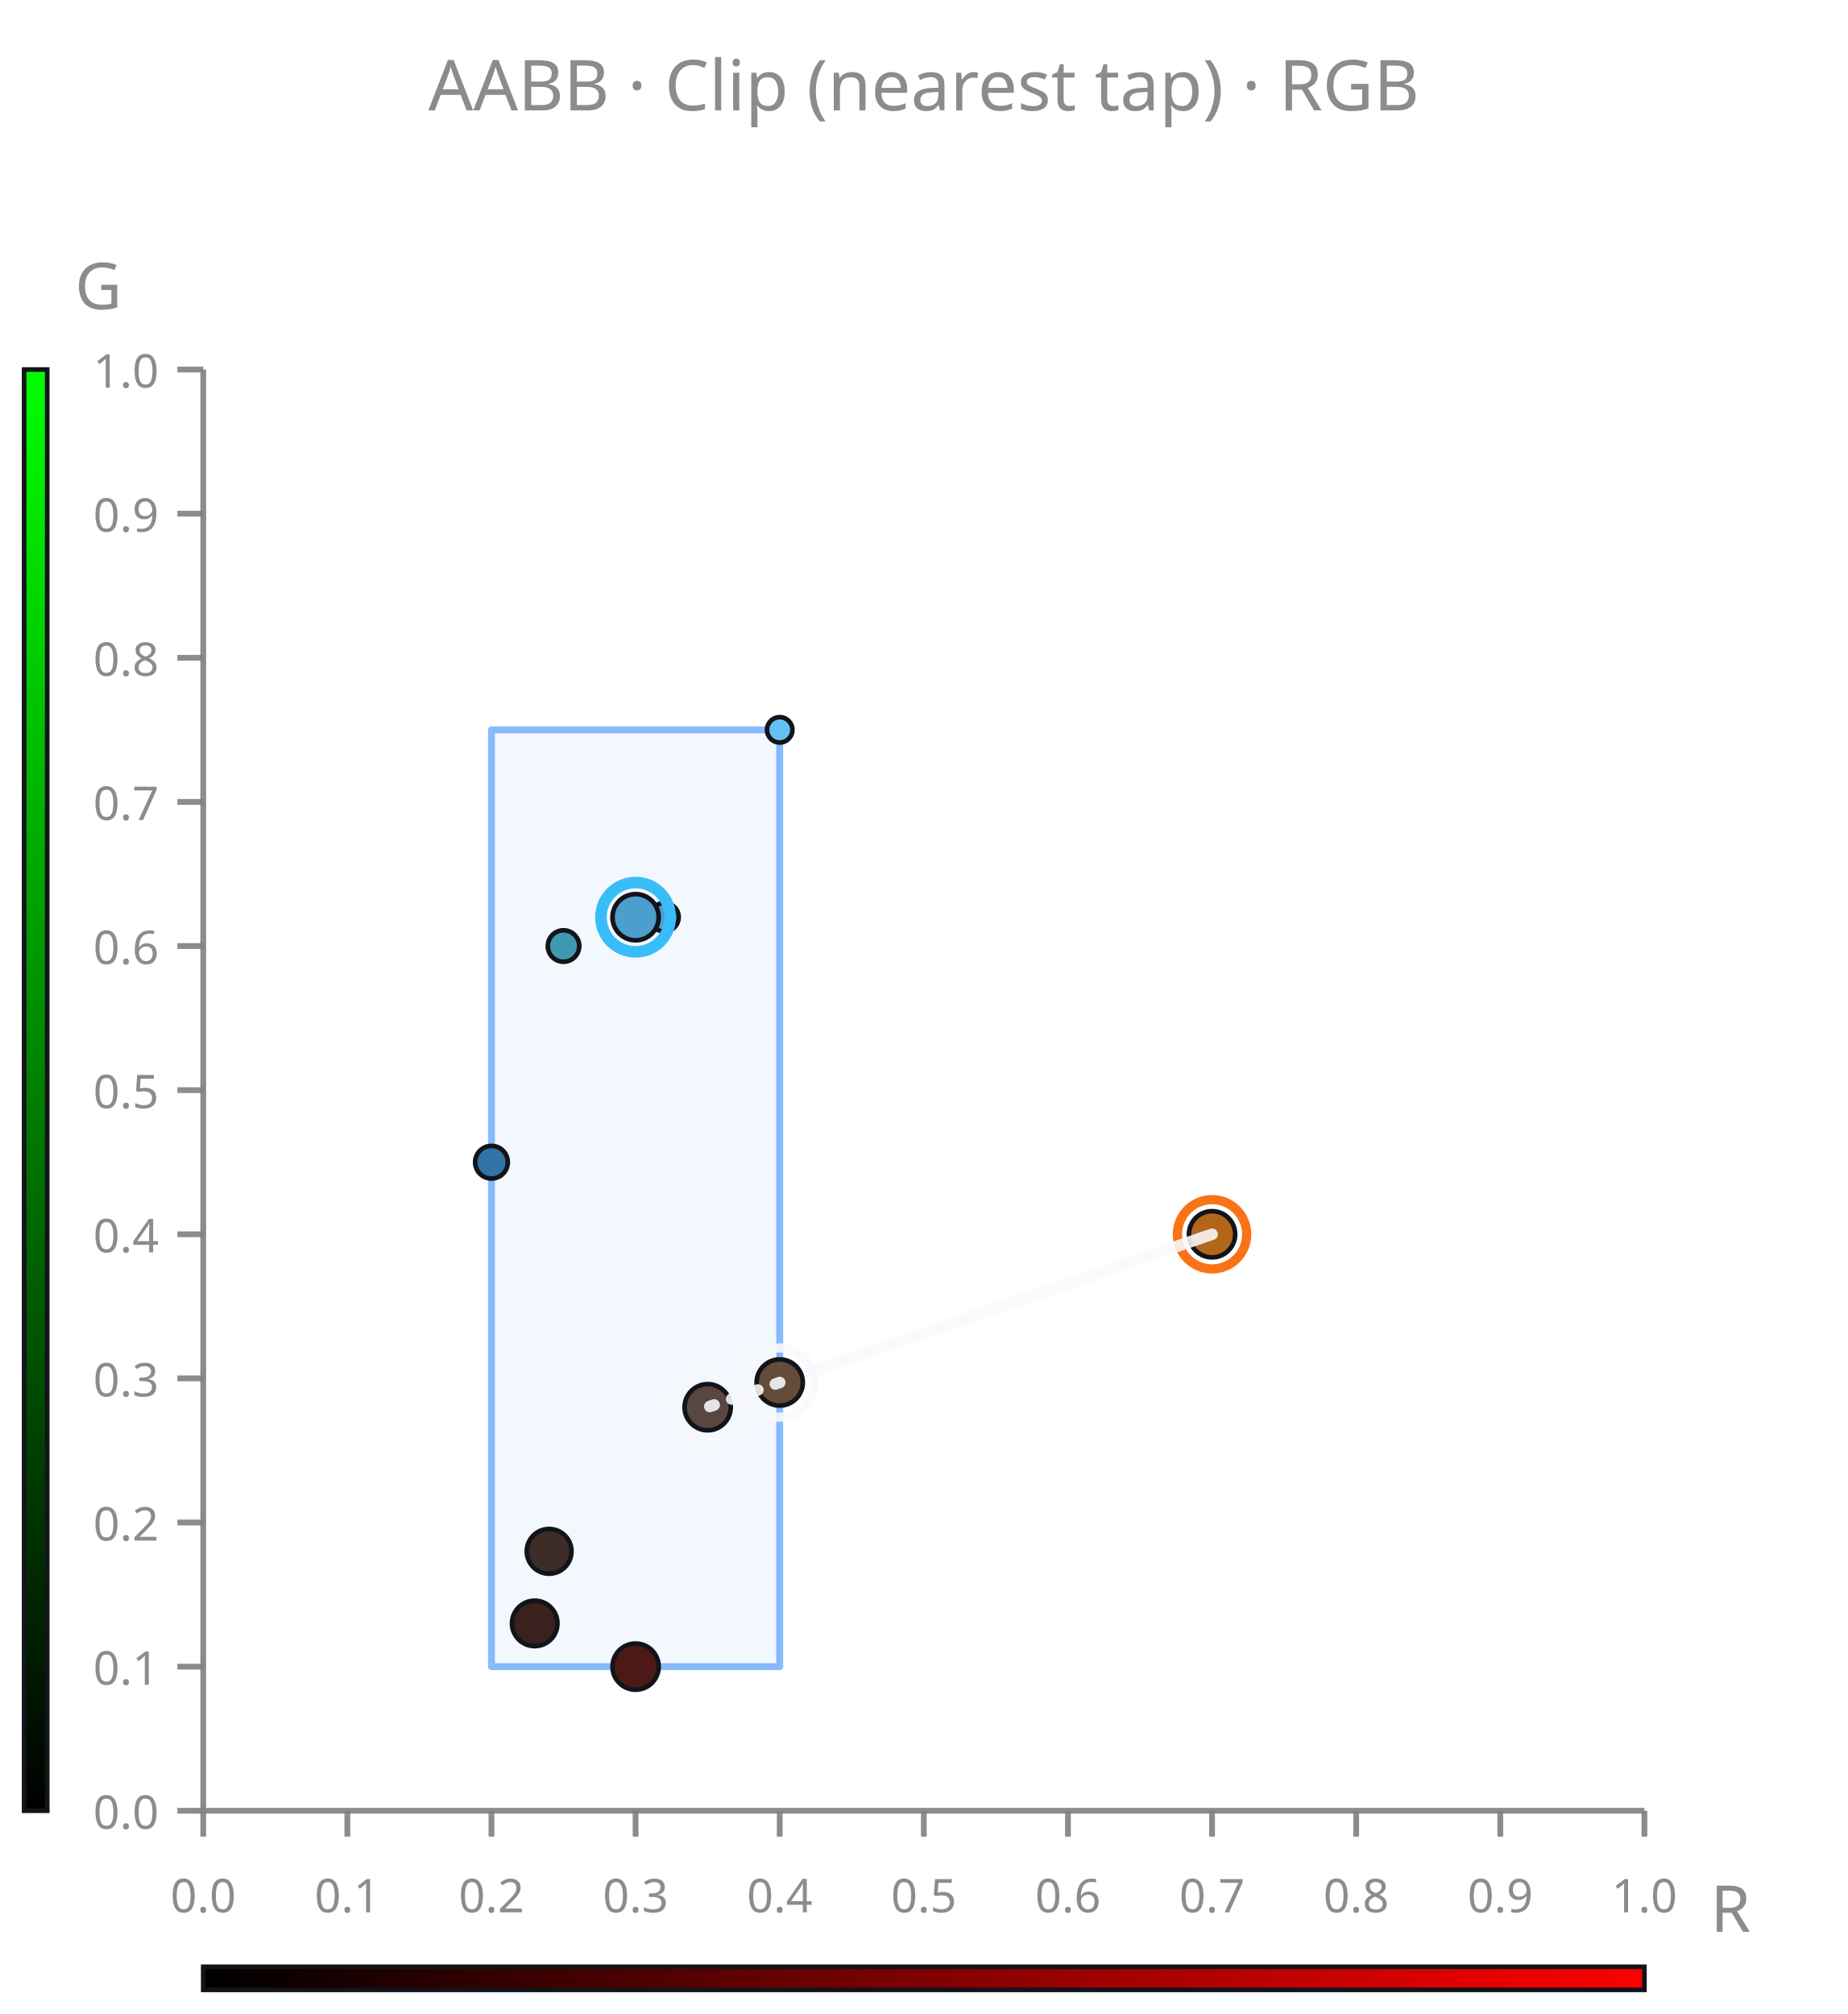
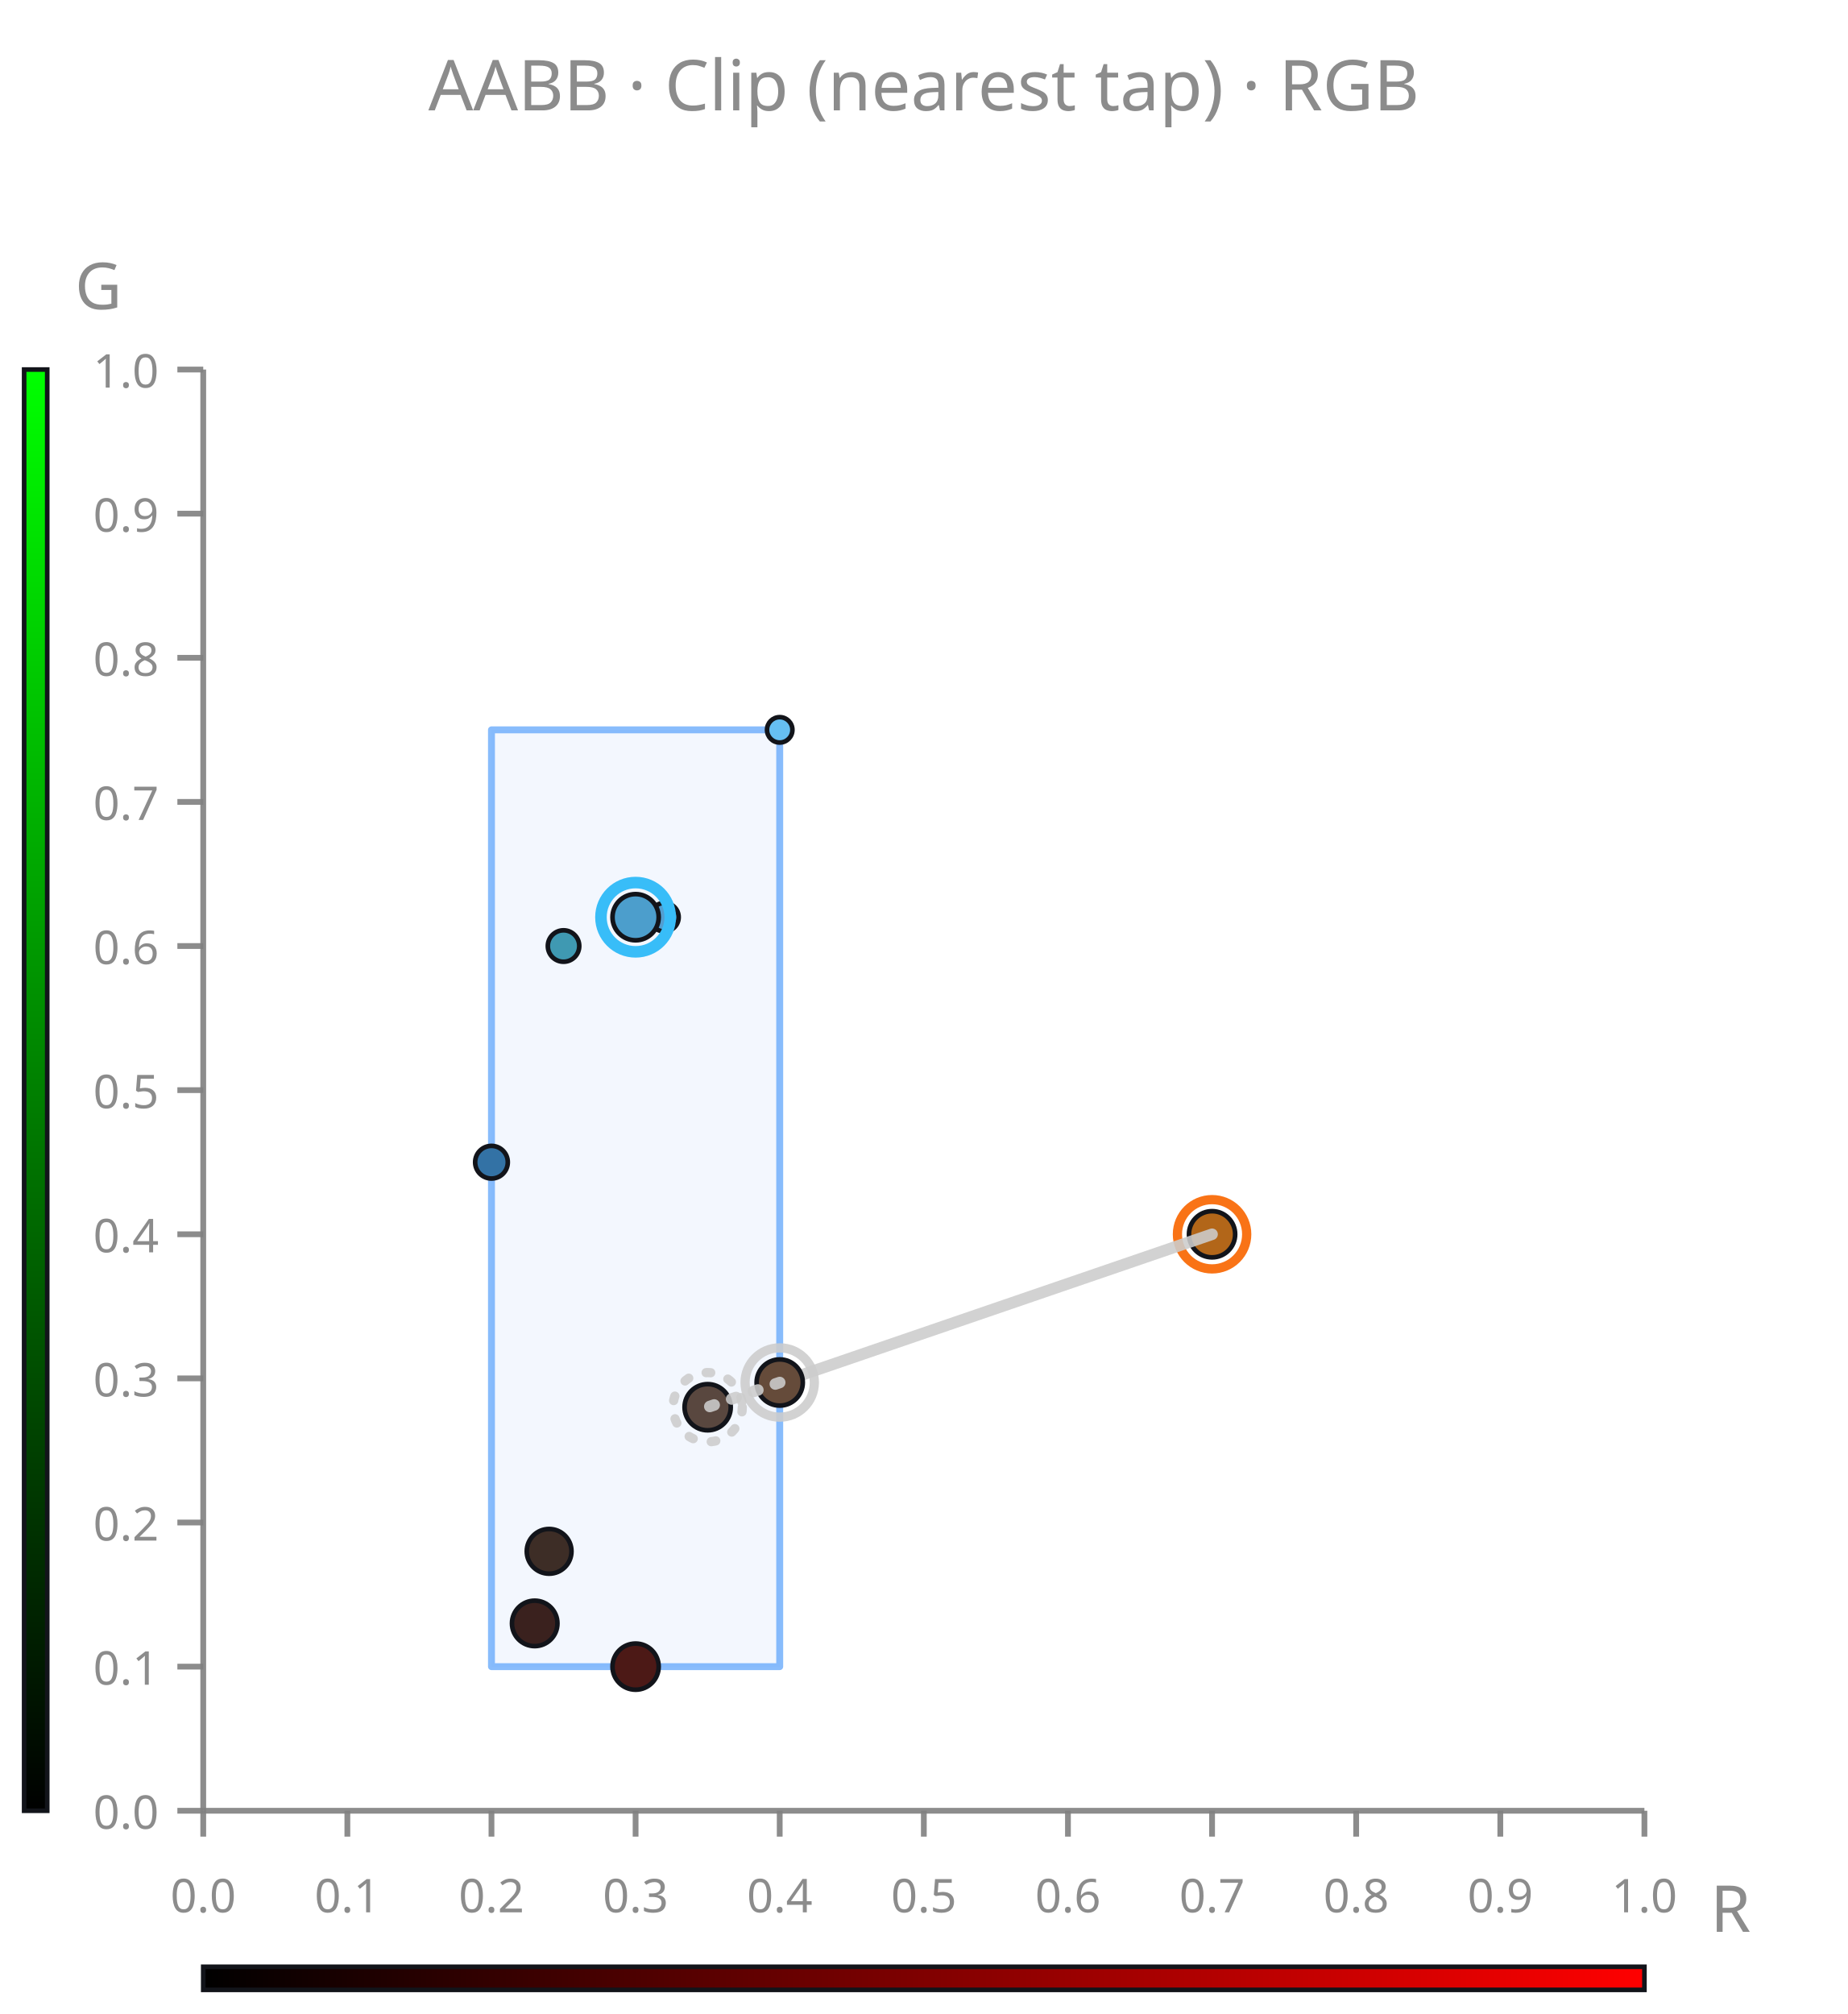
<svg xmlns="http://www.w3.org/2000/svg" baseProfile="full" height="436.0px" version="1.1" viewBox="0,0,400.0,436.0" width="400.0px">
  <defs>
    <linearGradient gradientUnits="userSpaceOnUse" id="plotGradY_2_0_1" x1="7.724" x2="7.724" y1="80" y2="392.0">
      <stop offset="0" stop-color="rgb(0,255,0)" />
      <stop offset="1" stop-color="rgb(0,0,0)" />
    </linearGradient>
    <linearGradient gradientUnits="userSpaceOnUse" id="plotGradX_2_0_1" x1="44.0" x2="356" y1="428.276" y2="428.276">
      <stop offset="0" stop-color="rgb(0,0,0)" />
      <stop offset="1" stop-color="rgb(255,0,0)" />
    </linearGradient>
  </defs>
  <g class="layer_bg" />
  <g class="layer_boundary">
    <polygon fill="rgba(59,130,246,0.06)" points="106.4,360.8 168.8,360.8 168.8,158 106.4,158" stroke="rgba(96,165,250,0.75)" stroke-linejoin="round" stroke-width="1.5" />
  </g>
  <g class="layer_axes">
    <line fill="none" stroke="rgba(128,128,128,0.9)" stroke-width="1.25" x1="44.0" x2="356" y1="392.0" y2="392.0" />
    <line fill="none" stroke="rgba(128,128,128,0.9)" stroke-width="1.25" x1="44.0" x2="44.0" y1="392.0" y2="80" />
    <line fill="none" stroke="rgba(128,128,128,0.9)" stroke-width="1.25" x1="44.0" x2="44.0" y1="392.0" y2="397.6" />
    <text dominant-baseline="hanging" fill="rgba(128,128,128,0.9)" font-family="sans-serif" font-size="10.08" text-anchor="middle" x="44.0" y="406.168">0.0</text>
    <line fill="none" stroke="rgba(128,128,128,0.9)" stroke-width="1.25" x1="75.2" x2="75.2" y1="392.0" y2="397.6" />
    <text dominant-baseline="hanging" fill="rgba(128,128,128,0.9)" font-family="sans-serif" font-size="10.08" text-anchor="middle" x="75.2" y="406.168">0.1</text>
    <line fill="none" stroke="rgba(128,128,128,0.9)" stroke-width="1.25" x1="106.4" x2="106.4" y1="392.0" y2="397.6" />
    <text dominant-baseline="hanging" fill="rgba(128,128,128,0.9)" font-family="sans-serif" font-size="10.08" text-anchor="middle" x="106.4" y="406.168">0.2</text>
    <line fill="none" stroke="rgba(128,128,128,0.9)" stroke-width="1.25" x1="137.6" x2="137.6" y1="392.0" y2="397.6" />
    <text dominant-baseline="hanging" fill="rgba(128,128,128,0.9)" font-family="sans-serif" font-size="10.08" text-anchor="middle" x="137.6" y="406.168">0.3</text>
    <line fill="none" stroke="rgba(128,128,128,0.9)" stroke-width="1.25" x1="168.8" x2="168.8" y1="392.0" y2="397.6" />
    <text dominant-baseline="hanging" fill="rgba(128,128,128,0.9)" font-family="sans-serif" font-size="10.08" text-anchor="middle" x="168.8" y="406.168">0.4</text>
    <line fill="none" stroke="rgba(128,128,128,0.9)" stroke-width="1.25" x1="200" x2="200" y1="392.0" y2="397.6" />
    <text dominant-baseline="hanging" fill="rgba(128,128,128,0.9)" font-family="sans-serif" font-size="10.08" text-anchor="middle" x="200" y="406.168">0.5</text>
    <line fill="none" stroke="rgba(128,128,128,0.9)" stroke-width="1.25" x1="231.2" x2="231.2" y1="392.0" y2="397.6" />
    <text dominant-baseline="hanging" fill="rgba(128,128,128,0.9)" font-family="sans-serif" font-size="10.08" text-anchor="middle" x="231.2" y="406.168">0.6</text>
    <line fill="none" stroke="rgba(128,128,128,0.9)" stroke-width="1.25" x1="262.4" x2="262.4" y1="392.0" y2="397.6" />
    <text dominant-baseline="hanging" fill="rgba(128,128,128,0.9)" font-family="sans-serif" font-size="10.08" text-anchor="middle" x="262.4" y="406.168">0.7</text>
    <line fill="none" stroke="rgba(128,128,128,0.9)" stroke-width="1.25" x1="293.6" x2="293.6" y1="392.0" y2="397.6" />
    <text dominant-baseline="hanging" fill="rgba(128,128,128,0.9)" font-family="sans-serif" font-size="10.08" text-anchor="middle" x="293.6" y="406.168">0.8</text>
    <line fill="none" stroke="rgba(128,128,128,0.9)" stroke-width="1.25" x1="324.8" x2="324.8" y1="392.0" y2="397.6" />
    <text dominant-baseline="hanging" fill="rgba(128,128,128,0.9)" font-family="sans-serif" font-size="10.08" text-anchor="middle" x="324.8" y="406.168">0.9</text>
    <line fill="none" stroke="rgba(128,128,128,0.9)" stroke-width="1.25" x1="356" x2="356" y1="392.0" y2="397.6" />
    <text dominant-baseline="hanging" fill="rgba(128,128,128,0.9)" font-family="sans-serif" font-size="10.08" text-anchor="middle" x="356" y="406.168">1.0</text>
    <line fill="none" stroke="rgba(128,128,128,0.9)" stroke-width="1.25" x1="44.0" x2="38.4" y1="392.0" y2="392.0" />
    <text dominant-baseline="central" fill="rgba(128,128,128,0.9)" font-family="sans-serif" font-size="10.08" text-anchor="end" x="34.4" y="392.0">0.0</text>
    <line fill="none" stroke="rgba(128,128,128,0.9)" stroke-width="1.25" x1="44.0" x2="38.4" y1="360.8" y2="360.8" />
    <text dominant-baseline="central" fill="rgba(128,128,128,0.9)" font-family="sans-serif" font-size="10.08" text-anchor="end" x="34.4" y="360.8">0.1</text>
    <line fill="none" stroke="rgba(128,128,128,0.9)" stroke-width="1.25" x1="44.0" x2="38.4" y1="329.6" y2="329.6" />
    <text dominant-baseline="central" fill="rgba(128,128,128,0.9)" font-family="sans-serif" font-size="10.08" text-anchor="end" x="34.4" y="329.6">0.2</text>
    <line fill="none" stroke="rgba(128,128,128,0.9)" stroke-width="1.25" x1="44.0" x2="38.4" y1="298.4" y2="298.4" />
    <text dominant-baseline="central" fill="rgba(128,128,128,0.9)" font-family="sans-serif" font-size="10.08" text-anchor="end" x="34.4" y="298.4">0.3</text>
    <line fill="none" stroke="rgba(128,128,128,0.9)" stroke-width="1.25" x1="44.0" x2="38.4" y1="267.2" y2="267.2" />
    <text dominant-baseline="central" fill="rgba(128,128,128,0.9)" font-family="sans-serif" font-size="10.08" text-anchor="end" x="34.4" y="267.2">0.4</text>
    <line fill="none" stroke="rgba(128,128,128,0.9)" stroke-width="1.25" x1="44.0" x2="38.4" y1="236" y2="236" />
    <text dominant-baseline="central" fill="rgba(128,128,128,0.9)" font-family="sans-serif" font-size="10.08" text-anchor="end" x="34.4" y="236">0.5</text>
    <line fill="none" stroke="rgba(128,128,128,0.9)" stroke-width="1.25" x1="44.0" x2="38.4" y1="204.8" y2="204.8" />
    <text dominant-baseline="central" fill="rgba(128,128,128,0.9)" font-family="sans-serif" font-size="10.08" text-anchor="end" x="34.4" y="204.8">0.6</text>
    <line fill="none" stroke="rgba(128,128,128,0.9)" stroke-width="1.25" x1="44.0" x2="38.4" y1="173.6" y2="173.6" />
    <text dominant-baseline="central" fill="rgba(128,128,128,0.9)" font-family="sans-serif" font-size="10.08" text-anchor="end" x="34.4" y="173.6">0.7</text>
    <line fill="none" stroke="rgba(128,128,128,0.9)" stroke-width="1.25" x1="44.0" x2="38.4" y1="142.4" y2="142.4" />
    <text dominant-baseline="central" fill="rgba(128,128,128,0.9)" font-family="sans-serif" font-size="10.08" text-anchor="end" x="34.4" y="142.4">0.8</text>
    <line fill="none" stroke="rgba(128,128,128,0.9)" stroke-width="1.25" x1="44.0" x2="38.4" y1="111.2" y2="111.2" />
    <text dominant-baseline="central" fill="rgba(128,128,128,0.9)" font-family="sans-serif" font-size="10.08" text-anchor="end" x="34.4" y="111.2">0.9</text>
    <line fill="none" stroke="rgba(128,128,128,0.9)" stroke-width="1.25" x1="44.0" x2="38.4" y1="80" y2="80" />
    <text dominant-baseline="central" fill="rgba(128,128,128,0.9)" font-family="sans-serif" font-size="10.08" text-anchor="end" x="34.4" y="80">1.0</text>
    <text fill="rgba(128,128,128,0.9)" font-family="sans-serif" font-size="14" x="370.3" y="418.208">R</text>
    <text fill="rgba(128,128,128,0.9)" font-family="sans-serif" font-size="14" x="16.224" y="66.928">G</text>
    <rect fill="url(#plotGradY_2_0_1) none" height="312" shape-rendering="geometricPrecision" stroke="rgba(18,20,26,1.0)" stroke-width="1.0" width="5.0" x="5.224" y="80" />
    <rect fill="url(#plotGradX_2_0_1) none" height="5.0" shape-rendering="geometricPrecision" stroke="rgba(18,20,26,1.0)" stroke-width="1.0" width="312" x="44.0" y="425.776" />
  </g>
  <g class="layer_dots">
    <circle cx="168.8" cy="158" fill="rgb(102,191,242)" r="2.75" stroke="rgba(18,20,26,1.0)" stroke-width="1.0" />
    <circle cx="143.84" cy="198.56" fill="rgb(81,158,209)" r="3.09" stroke="rgba(18,20,26,1.0)" stroke-width="1.0" />
    <circle cx="137.6" cy="198.56" fill="rgb(76,158,204)" r="5.0" stroke="rgba(18,20,26,1.0)" stroke-width="1.0" />
    <circle cx="122" cy="204.8" fill="rgb(63,153,178)" r="3.404" stroke="rgba(18,20,26,1.0)" stroke-width="1.0" />
    <circle cx="106.4" cy="251.6" fill="rgb(51,114,165)" r="3.535" stroke="rgba(18,20,26,1.0)" stroke-width="1.0" />
    <circle cx="153.2" cy="304.64" fill="rgb(89,71,63)" r="4.581" stroke="rgba(18,20,26,1.0)" stroke-width="1.0" />
    <circle cx="118.88" cy="335.84" fill="rgb(61,45,38)" r="4.843" stroke="rgba(18,20,26,1.0)" stroke-width="1.0" />
    <circle cx="115.76" cy="351.44" fill="rgb(58,33,30)" r="4.922" stroke="rgba(18,20,26,1.0)" stroke-width="1.0" />
    <circle cx="137.6" cy="360.8" fill="rgb(76,25,22)" r="5.0" stroke="rgba(18,20,26,1.0)" stroke-width="1.0" />
    <circle cx="262.4" cy="267.2" fill="rgb(178,102,25)" r="5.0" stroke="rgba(18,20,26,1.0)" stroke-width="1.0" />
    <circle cx="153.2" cy="304.64" fill="rgb(89,71,63)" r="5.0" stroke="rgba(18,20,26,1.0)" stroke-width="1.0" />
  </g>
  <g class="layer_overlay">
    <circle cx="137.6" cy="198.56" fill="none" r="7.5" stroke="rgba(56,189,248,1.0)" stroke-width="2.5" />
    <circle cx="262.4" cy="267.2" fill="none" r="7.5" stroke="rgba(249,115,22,1.0)" stroke-width="2.0" />
-     <line stroke="rgba(248,250,252,0.88)" stroke-linecap="round" stroke-width="2.5" x1="262.4" x2="168.8" y1="267.2" y2="299.291" />
+     <line stroke="rgba(204,204,204,0.88)" stroke-linecap="round" stroke-width="2.5" x1="262.4" x2="168.8" y1="267.2" y2="299.291" />
    <circle cx="168.8" cy="299.291" fill="rgb(101,75,58)" r="5.0" stroke="rgba(18,20,26,1.0)" stroke-width="1.0" />
-     <circle cx="168.8" cy="299.291" fill="none" r="7.5" stroke="rgba(248,250,252,0.88)" stroke-width="2.0" />
-     <line fill="none" stroke="rgba(248,250,252,0.88)" stroke-dasharray="1 4" stroke-linecap="round" stroke-width="2.5" x1="168.8" x2="153.2" y1="299.291" y2="304.64" />
-     <circle cx="153.2" cy="304.64" fill="none" r="7.5" stroke="rgba(248,250,252,0.88)" stroke-dasharray="1 4" stroke-linecap="round" stroke-width="2.0" />
+     <circle cx="168.8" cy="299.291" fill="none" r="7.5" stroke="rgba(204,204,204,0.88)" stroke-width="2.0" />
+     <line fill="none" stroke="rgba(204,204,204,0.88)" stroke-dasharray="1 4" stroke-linecap="round" stroke-width="2.5" x1="168.8" x2="153.2" y1="299.291" y2="304.64" />
+     <circle cx="153.2" cy="304.64" fill="none" r="7.5" stroke="rgba(204,204,204,0.88)" stroke-dasharray="1 4" stroke-linecap="round" stroke-width="2.0" />
  </g>
  <g class="layer_header">
    <text dominant-baseline="central" fill="rgba(128,128,128,0.9)" font-family="sans-serif" font-size="15.2" text-anchor="middle" x="200.0" y="18.0">AABB · Clip (nearest tap) · RGB</text>
  </g>
</svg>
